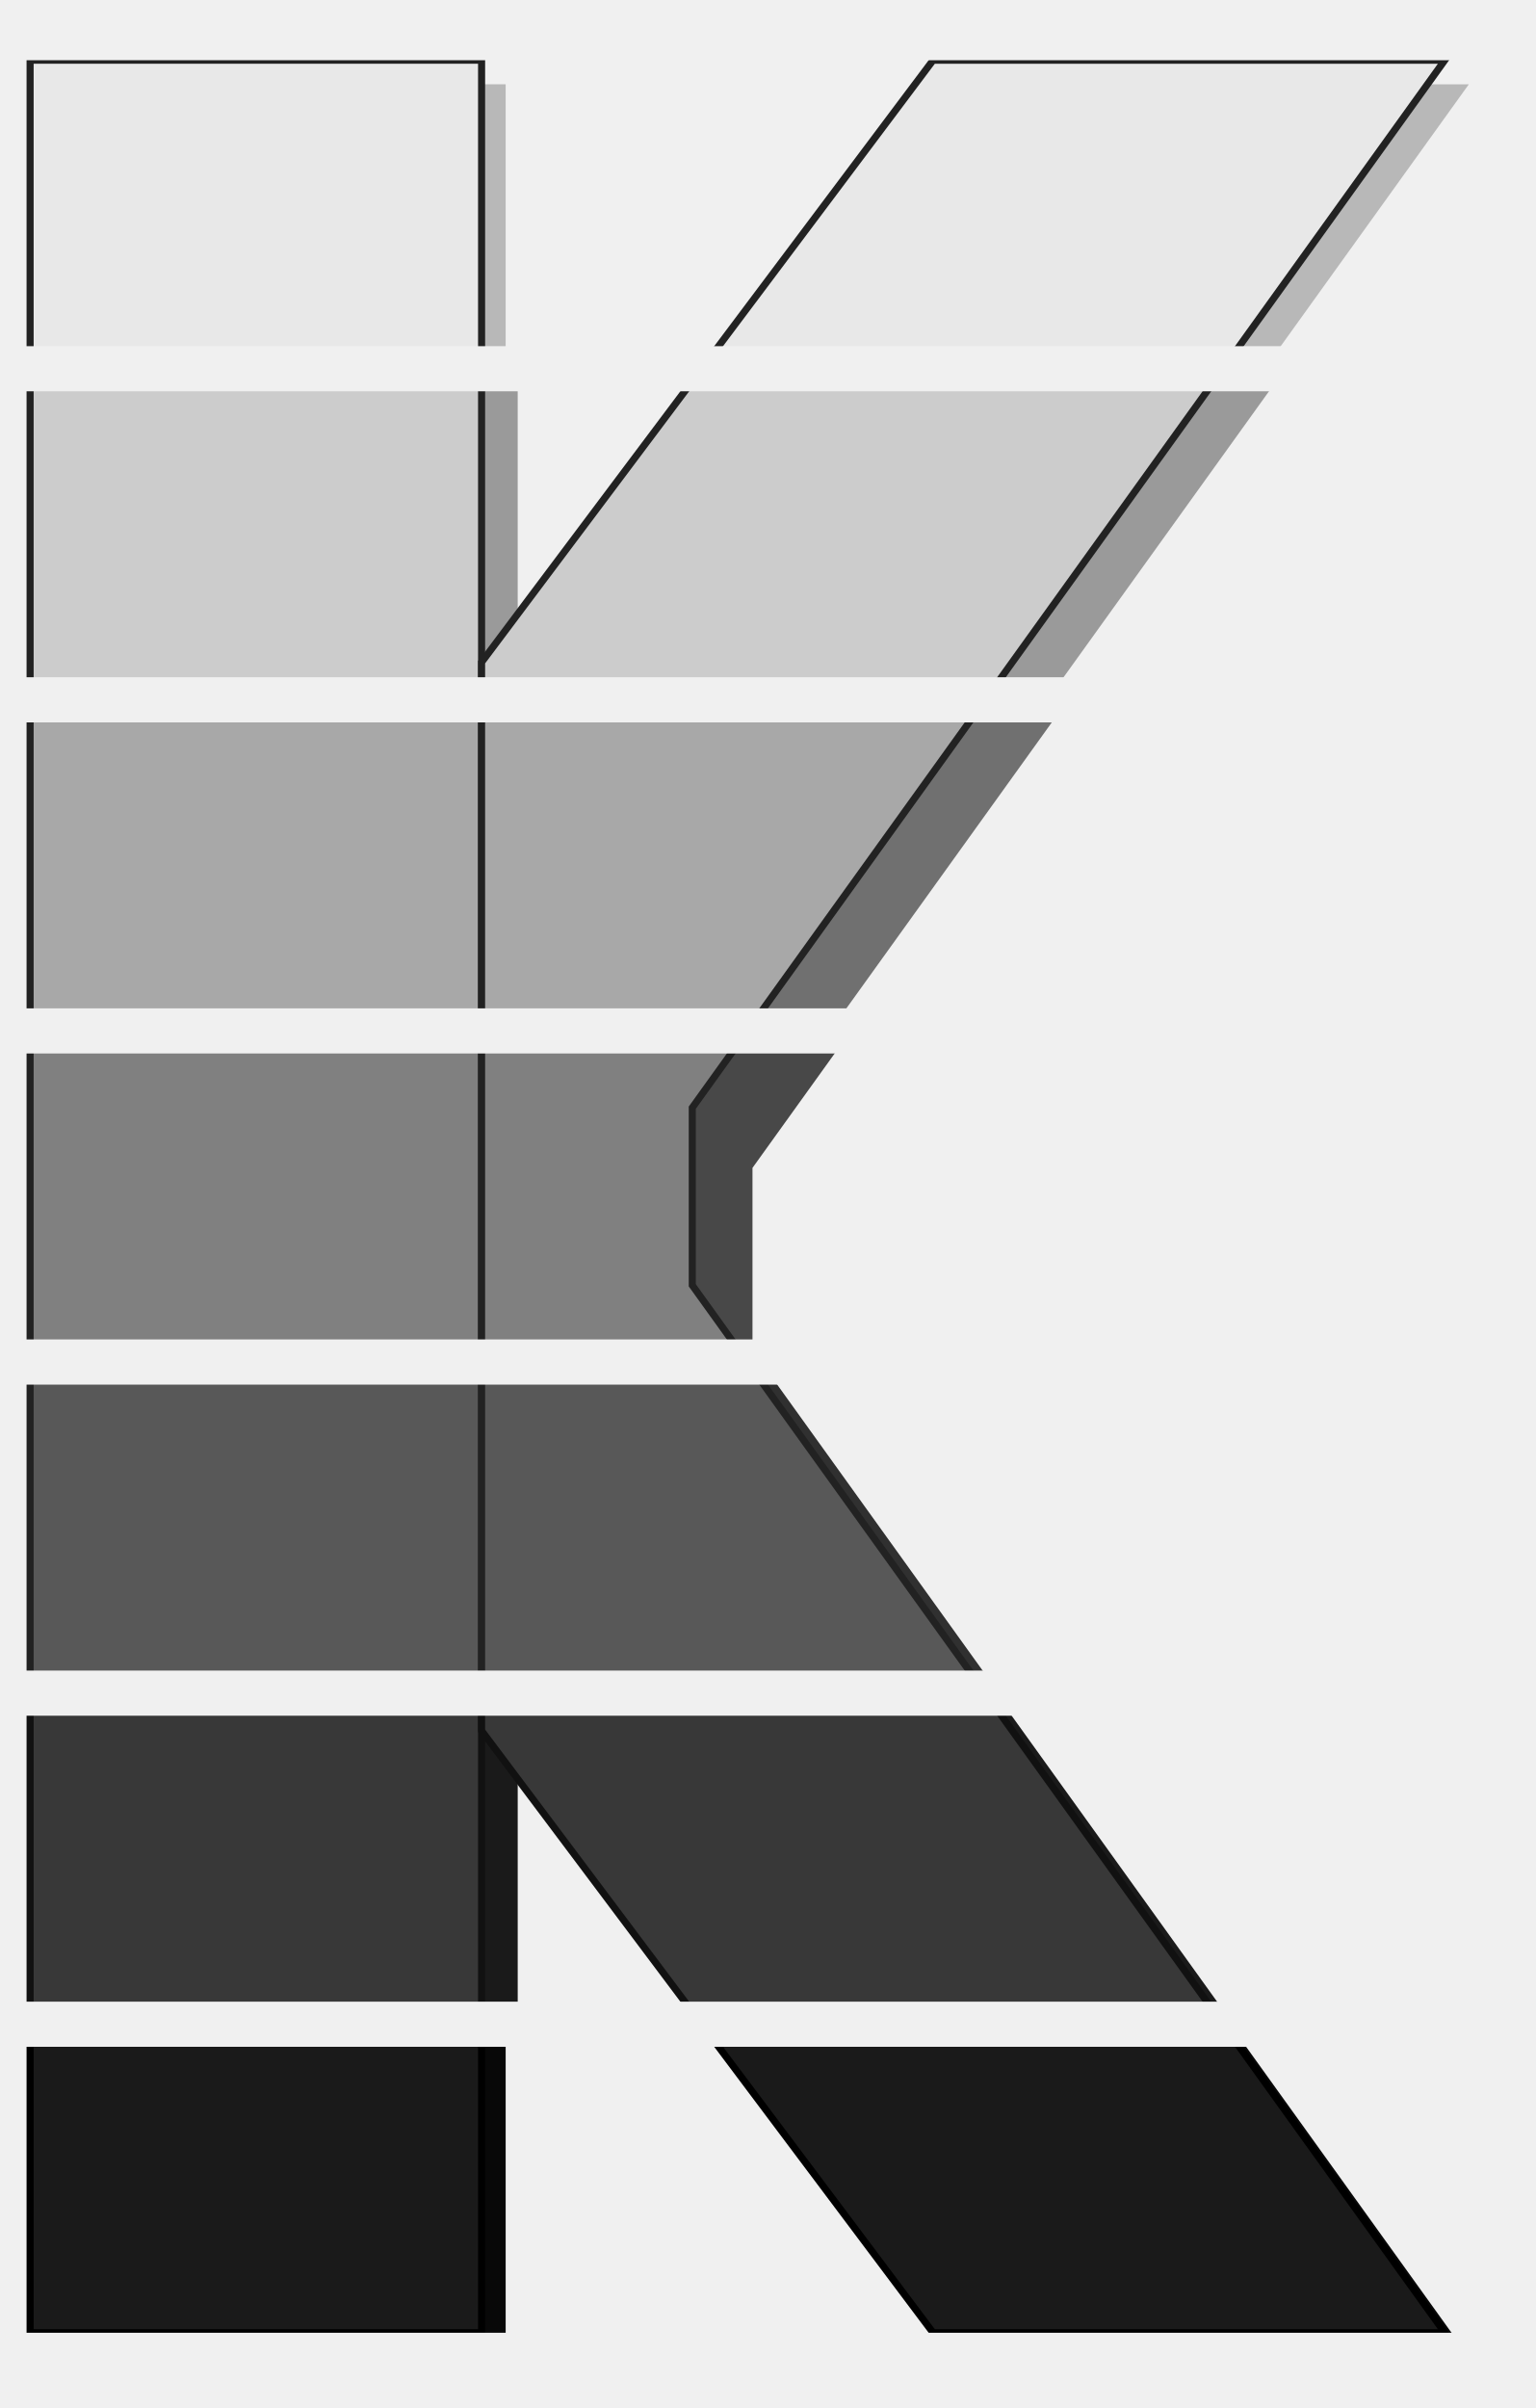
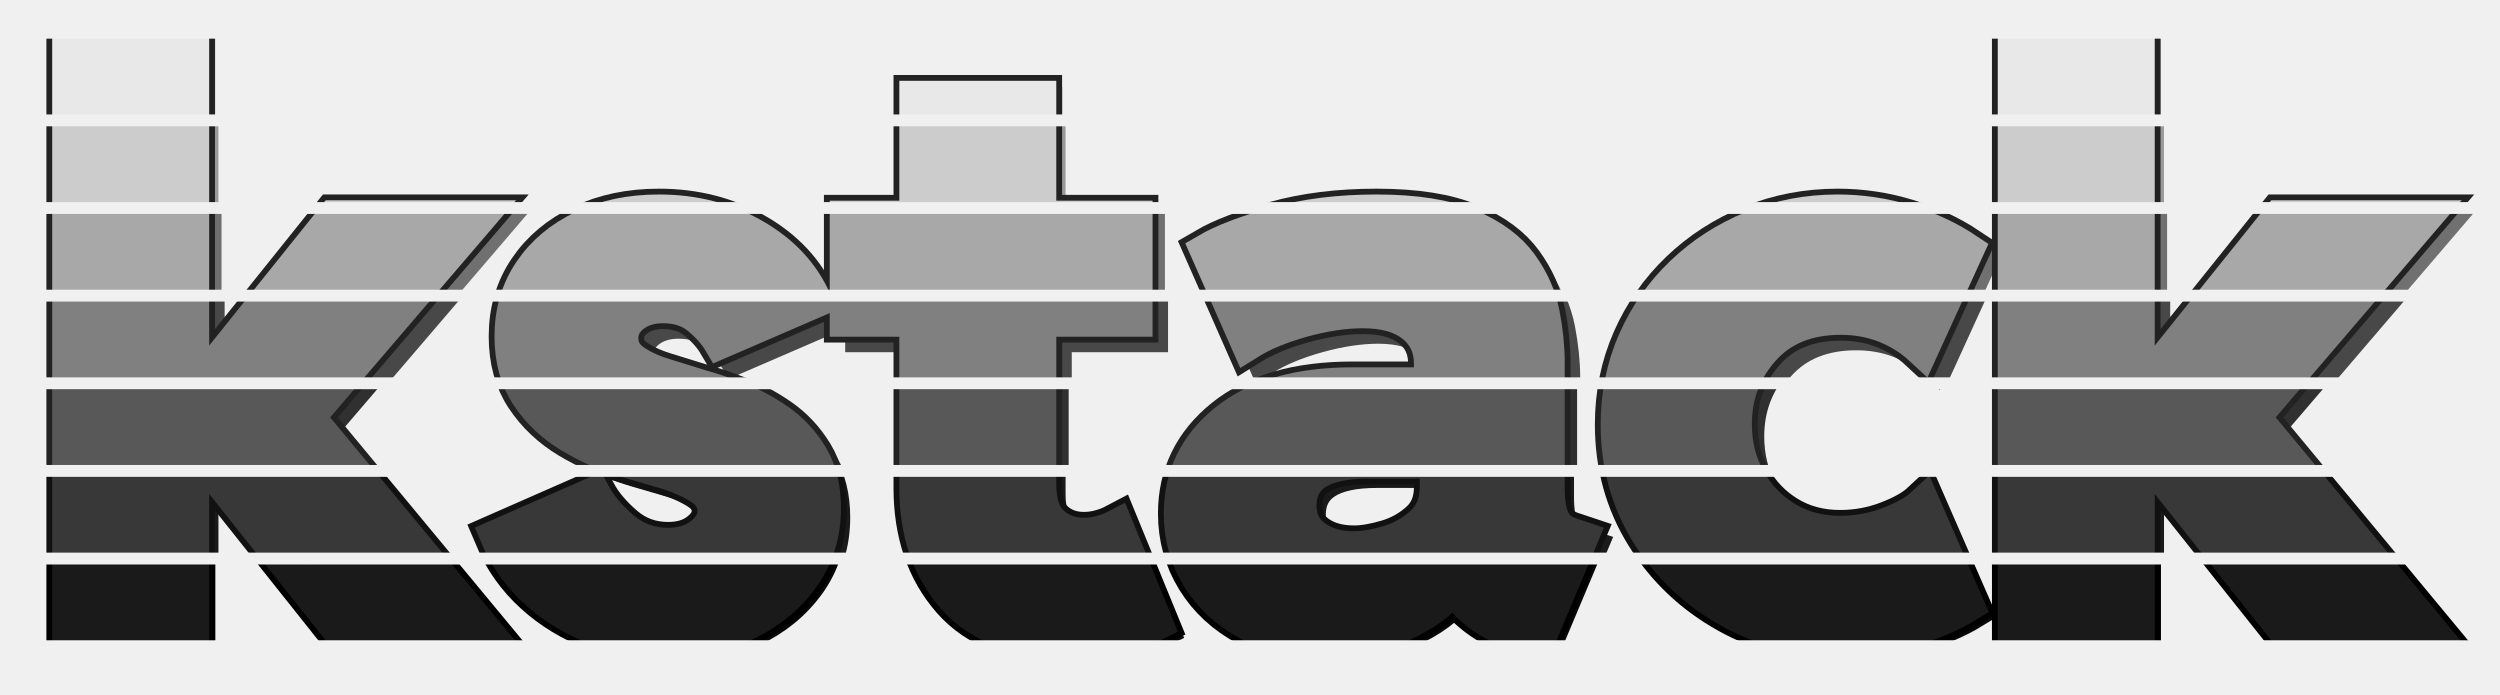
- <svg xmlns="http://www.w3.org/2000/svg" width="651" height="1021" viewBox="0 0 651 1021" fill="none">
-   <g clip-path="url(#clip0_19_117)">
-     <mask id="mask0_19_117" style="mask-type:luminance" maskUnits="userSpaceOnUse" x="-13" y="25" width="767" height="122">
-       <path d="M753.118 25.525H-12.765V146.769H753.118V25.525Z" fill="white" />
+ <svg xmlns="http://www.w3.org/2000/svg" viewBox="0 0 6466 1796">
+   <defs>
+     <g id="kstack-glyphs">
+       <path d="M100 0V-1540H416V-653H444L784 -1077H1157L715 -561L1180 0H807L441 -460H416V0Z" transform="translate(0,0)" />
+       <path d="M472 16Q376 16 288.0 -17.0Q200 -50 133.5 -110.5Q67 -171 33 -252L281 -361Q306 -315 356.0 -272.5Q406 -230 474 -230Q527 -230 561.0 -257.0Q595 -284 595 -318Q595 -357 555.5 -381.5Q516 -406 462.5 -421.5Q409 -437 365 -450Q289 -473 221.5 -513.5Q154 -554 112.0 -617.0Q70 -680 70 -770Q70 -865 119.0 -937.5Q168 -1010 254.0 -1051.0Q340 -1092 450 -1092Q587 -1092 696.5 -1029.0Q806 -966 852 -862L609 -757Q590 -789 553.5 -819.0Q517 -849 461 -849Q414 -849 383.0 -825.0Q352 -801 352 -765Q352 -729 383.0 -706.5Q414 -684 462.0 -669.0Q510 -654 562 -638Q602 -627 655.0 -606.5Q708 -586 758.5 -551.0Q809 -516 842.5 -461.0Q876 -406 876 -326Q876 -225 821.0 -148.0Q766 -71 674.0 -27.5Q582 16 472 16Z" transform="translate(1174,0)" />
+       <path d="M593 16Q394 16 297.0 -94.5Q200 -205 200 -378V-814H20V-1076H200V-1386H516V-1076H765V-814H516V-386Q516 -317 549.5 -286.5Q583 -256 632 -256Q655 -256 677.0 -262.0Q699 -268 716 -277L818 -28Q773 -6 713.5 5.0Q654 16 593 16Z" transform="translate(2091,0)" />
+       <path d="M418 16Q308 16 225.5 -28.0Q143 -72 97.0 -146.5Q51 -221 51 -312Q51 -457 167.5 -551.0Q284 -645 495 -645H698V-699Q698 -762 651.5 -799.0Q605 -836 521 -836Q449 -836 364.5 -812.5Q280 -789 224 -754L119 -992Q179 -1027 295.0 -1059.5Q411 -1092 556 -1092Q707 -1092 796.0 -1054.0Q885 -1016 928.5 -956.0Q972 -896 985.0 -829.0Q998 -762 998 -703V-379Q998 -324 1011.5 -295.5Q1025 -267 1060 -256L1084 -248L973 16L936 4Q866 -19 822.0 -52.5Q778 -86 758 -123H754Q712 -66 621.5 -25.0Q531 16 418 16ZM498 -221Q536 -221 586.5 -236.0Q637 -251 675.0 -286.0Q713 -321 713 -380V-447H533Q356 -447 356 -332Q356 -280 396.0 -250.5Q436 -221 498 -221Z" transform="translate(2924,0)" />
+       <path d="M628 12Q468 12 336.5 -61.5Q205 -135 127.0 -260.5Q49 -386 49 -542Q49 -658 93.0 -758.0Q137 -858 215.5 -933.0Q294 -1008 397.0 -1050.0Q500 -1092 617 -1092Q708 -1092 794.5 -1065.5Q881 -1039 950 -993L834 -739Q793 -777 740.0 -798.0Q687 -819 625 -819Q496 -819 423.0 -737.0Q350 -655 350 -543Q350 -464 385.5 -400.0Q421 -336 482.5 -298.5Q544 -261 623 -261Q689 -261 749.0 -284.0Q809 -307 838 -334L951 -75Q894 -40 810.0 -14.0Q726 12 628 12Z" transform="translate(4056,0)" />
+       <path d="M100 0V-1540H416V-653H444L784 -1077H1157L715 -561L1180 0H807L441 -460H416V0Z" transform="translate(5032,0)" />
+     </g>
+     <mask id="b0" maskUnits="userSpaceOnUse">
+       <rect x="0" y="100.0" width="6466" height="196.0" fill="white" />
    </mask>
-     <g mask="url(#mask0_19_117)">
-       <path d="M22.977 35.735H214.447V999.304H22.977V35.735Z" fill="#B8B8B8" />
-       <path d="M214.447 290.985L405.918 35.735H622.918L303.8 479.87V555.169L622.918 999.304H405.918L214.447 744.054V290.985Z" fill="#B8B8B8" />
-       <path d="M12.765 25.525H204.235V989.094H12.765V25.525Z" fill="#E8E8E8" stroke="#222222" stroke-width="3" />
-       <path d="M204.235 280.775L395.706 25.525H612.706L293.588 469.66V544.959L612.706 989.094H395.706L204.235 733.844V280.775Z" fill="#E8E8E8" stroke="#222222" stroke-width="3" />
-     </g>
-     <mask id="mask1_19_117" style="mask-type:luminance" maskUnits="userSpaceOnUse" x="-13" y="165" width="767" height="123">
-       <path d="M753.118 165.913H-12.765V287.157H753.118V165.913Z" fill="white" />
+     <mask id="b1" maskUnits="userSpaceOnUse">
+       <rect x="0" y="326.7" width="6466" height="196.0" fill="white" />
    </mask>
-     <g mask="url(#mask1_19_117)">
-       <path d="M28.082 40.841H219.553V1004.41H28.082V40.841Z" fill="#9A9A9A" />
-       <path d="M219.553 296.091L411.024 40.841H628.024L308.906 484.976V560.275L628.024 1004.41H411.024L219.553 749.16V296.091Z" fill="#9A9A9A" />
-       <path d="M12.765 25.525H204.235V989.094H12.765V25.525Z" fill="#CCCCCC" stroke="#222222" stroke-width="3" />
-       <path d="M204.235 280.775L395.706 25.525H612.706L293.588 469.66V544.959L612.706 989.094H395.706L204.235 733.844V280.775Z" fill="#CCCCCC" stroke="#222222" stroke-width="3" />
-     </g>
-     <mask id="mask2_19_117" style="mask-type:luminance" maskUnits="userSpaceOnUse" x="-13" y="306" width="767" height="122">
-       <path d="M753.118 306.301H-12.765V427.545H753.118V306.301Z" fill="white" />
+     <mask id="b2" maskUnits="userSpaceOnUse">
+       <rect x="0" y="553.3" width="6466" height="196.0" fill="white" />
    </mask>
-     <g mask="url(#mask2_19_117)">
-       <path d="M33.188 45.945H224.659V1009.51H33.188V45.945Z" fill="#707070" />
-       <path d="M224.659 301.195L416.129 45.945H633.129L314.012 490.08V565.379L633.129 1009.51H416.129L224.659 754.264V301.195Z" fill="#707070" />
-       <path d="M12.765 25.525H204.235V989.094H12.765V25.525Z" fill="#A8A8A8" stroke="#222222" stroke-width="3" />
-       <path d="M204.235 280.775L395.706 25.525H612.706L293.588 469.66V544.959L612.706 989.094H395.706L204.235 733.844V280.775Z" fill="#A8A8A8" stroke="#222222" stroke-width="3" />
-     </g>
-     <mask id="mask3_19_117" style="mask-type:luminance" maskUnits="userSpaceOnUse" x="-13" y="446" width="767" height="122">
-       <path d="M753.118 446.688H-12.765V567.931H753.118V446.688Z" fill="white" />
+     <mask id="b3" maskUnits="userSpaceOnUse">
+       <rect x="0" y="780.0" width="6466" height="196.0" fill="white" />
    </mask>
-     <g mask="url(#mask3_19_117)">
-       <path d="M38.294 51.051H229.765V1014.62H38.294V51.051Z" fill="#484848" />
-       <path d="M229.765 306.301L421.235 51.051H638.235L319.118 495.186V570.485L638.235 1014.62H421.235L229.765 759.37V306.301Z" fill="#484848" />
-       <path d="M12.765 25.525H204.235V989.094H12.765V25.525Z" fill="#808080" stroke="#222222" stroke-width="3" />
-       <path d="M204.235 280.775L395.706 25.525H612.706L293.588 469.66V544.959L612.706 989.094H395.706L204.235 733.844V280.775Z" fill="#808080" stroke="#222222" stroke-width="3" />
-     </g>
-     <mask id="mask4_19_117" style="mask-type:luminance" maskUnits="userSpaceOnUse" x="-13" y="587" width="767" height="122">
-       <path d="M753.118 587.076H-12.765V708.32H753.118V587.076Z" fill="white" />
+     <mask id="b4" maskUnits="userSpaceOnUse">
+       <rect x="0" y="1006.6" width="6466" height="196.0" fill="white" />
    </mask>
-     <g mask="url(#mask4_19_117)">
-       <path d="M33.188 45.946H224.659V1009.52H33.188V45.946Z" fill="#303030" />
-       <path d="M224.659 301.196L416.129 45.946H633.129L314.012 490.081V565.38L633.129 1009.52H416.129L224.659 754.265V301.196Z" fill="#303030" />
-       <path d="M12.765 25.526H204.235V989.095H12.765V25.526Z" fill="#585858" stroke="#222222" stroke-width="3" />
-       <path d="M204.235 280.776L395.706 25.526H612.706L293.588 469.661V544.96L612.706 989.095H395.706L204.235 733.845V280.776Z" fill="#585858" stroke="#222222" stroke-width="3" />
-     </g>
-     <mask id="mask5_19_117" style="mask-type:luminance" maskUnits="userSpaceOnUse" x="-13" y="727" width="767" height="122">
-       <path d="M753.118 727.463H-12.765V848.707H753.118V727.463Z" fill="white" />
+     <mask id="b5" maskUnits="userSpaceOnUse">
+       <rect x="0" y="1233.3" width="6466" height="196.0" fill="white" />
    </mask>
-     <g mask="url(#mask5_19_117)">
-       <path d="M28.082 40.841H219.553V1004.41H28.082V40.841Z" fill="#1A1A1A" />
-       <path d="M219.553 296.091L411.024 40.841H628.024L308.906 484.976V560.275L628.024 1004.41H411.024L219.553 749.16V296.091Z" fill="#1A1A1A" />
-       <path d="M12.765 25.525H204.235V989.094H12.765V25.525Z" fill="#383838" stroke="#111111" stroke-width="3" />
-       <path d="M204.235 280.775L395.706 25.525H612.706L293.588 469.66V544.959L612.706 989.094H395.706L204.235 733.844V280.775Z" fill="#383838" stroke="#111111" stroke-width="3" />
-     </g>
-     <mask id="mask6_19_117" style="mask-type:luminance" maskUnits="userSpaceOnUse" x="-13" y="867" width="767" height="123">
-       <path d="M753.118 867.85H-12.765V989.093H753.118V867.85Z" fill="white" />
+     <mask id="b6" maskUnits="userSpaceOnUse">
+       <rect x="0" y="1460.0" width="6466" height="196.0" fill="white" />
    </mask>
-     <g mask="url(#mask6_19_117)">
-       <path d="M22.977 35.734H214.447V999.303H22.977V35.734Z" fill="#080808" />
-       <path d="M214.447 290.984L405.918 35.734H622.918L303.8 479.869V555.168L622.918 999.303H405.918L214.447 744.053V290.984Z" fill="#080808" />
-       <path d="M12.765 25.524H204.235V989.093H12.765V25.524Z" fill="#1A1A1A" stroke="black" stroke-width="3" />
-       <path d="M204.235 280.774L395.706 25.524H612.706L293.588 469.659V544.958L612.706 989.093H395.706L204.235 733.843V280.774Z" fill="#1A1A1A" stroke="black" stroke-width="3" />
-     </g>
+   </defs>
+   <g mask="url(#b0)">
+     <use href="#kstack-glyphs" transform="translate(96.0,1656.0)" fill="#B8B8B8" stroke="#B8B8B8" stroke-width="90" stroke-linejoin="miter" stroke-miterlimit="10" stroke-linecap="butt" />
+     <use href="#kstack-glyphs" transform="translate(80.0,1640.0)" fill="#222222" stroke="#222222" stroke-width="120" stroke-linejoin="miter" stroke-miterlimit="10" stroke-linecap="butt" />
+     <use href="#kstack-glyphs" transform="translate(80.0,1640.0)" fill="#E8E8E8" stroke="#E8E8E8" stroke-width="90" stroke-linejoin="miter" stroke-miterlimit="10" stroke-linecap="butt" />
  </g>
-   <defs>
-     <clipPath id="clip0_19_117">
-       <rect width="651" height="1021" fill="white" />
-     </clipPath>
-   </defs>
+   <g mask="url(#b1)">
+     <use href="#kstack-glyphs" transform="translate(104.0,1664.0)" fill="#9A9A9A" stroke="#9A9A9A" stroke-width="90" stroke-linejoin="miter" stroke-miterlimit="10" stroke-linecap="butt" />
+     <use href="#kstack-glyphs" transform="translate(80.0,1640.0)" fill="#222222" stroke="#222222" stroke-width="120" stroke-linejoin="miter" stroke-miterlimit="10" stroke-linecap="butt" />
+     <use href="#kstack-glyphs" transform="translate(80.0,1640.0)" fill="#CCCCCC" stroke="#CCCCCC" stroke-width="90" stroke-linejoin="miter" stroke-miterlimit="10" stroke-linecap="butt" />
+   </g>
+   <g mask="url(#b2)">
+     <use href="#kstack-glyphs" transform="translate(112.0,1672.0)" fill="#707070" stroke="#707070" stroke-width="90" stroke-linejoin="miter" stroke-miterlimit="10" stroke-linecap="butt" />
+     <use href="#kstack-glyphs" transform="translate(80.0,1640.0)" fill="#222222" stroke="#222222" stroke-width="120" stroke-linejoin="miter" stroke-miterlimit="10" stroke-linecap="butt" />
+     <use href="#kstack-glyphs" transform="translate(80.0,1640.0)" fill="#A8A8A8" stroke="#A8A8A8" stroke-width="90" stroke-linejoin="miter" stroke-miterlimit="10" stroke-linecap="butt" />
+   </g>
+   <g mask="url(#b3)">
+     <use href="#kstack-glyphs" transform="translate(120.0,1680.0)" fill="#484848" stroke="#484848" stroke-width="90" stroke-linejoin="miter" stroke-miterlimit="10" stroke-linecap="butt" />
+     <use href="#kstack-glyphs" transform="translate(80.0,1640.0)" fill="#222222" stroke="#222222" stroke-width="120" stroke-linejoin="miter" stroke-miterlimit="10" stroke-linecap="butt" />
+     <use href="#kstack-glyphs" transform="translate(80.0,1640.0)" fill="#808080" stroke="#808080" stroke-width="90" stroke-linejoin="miter" stroke-miterlimit="10" stroke-linecap="butt" />
+   </g>
+   <g mask="url(#b4)">
+     <use href="#kstack-glyphs" transform="translate(112.0,1672.0)" fill="#303030" stroke="#303030" stroke-width="90" stroke-linejoin="miter" stroke-miterlimit="10" stroke-linecap="butt" />
+     <use href="#kstack-glyphs" transform="translate(80.0,1640.0)" fill="#222222" stroke="#222222" stroke-width="120" stroke-linejoin="miter" stroke-miterlimit="10" stroke-linecap="butt" />
+     <use href="#kstack-glyphs" transform="translate(80.0,1640.0)" fill="#585858" stroke="#585858" stroke-width="90" stroke-linejoin="miter" stroke-miterlimit="10" stroke-linecap="butt" />
+   </g>
+   <g mask="url(#b5)">
+     <use href="#kstack-glyphs" transform="translate(104.0,1664.0)" fill="#1A1A1A" stroke="#1A1A1A" stroke-width="90" stroke-linejoin="miter" stroke-miterlimit="10" stroke-linecap="butt" />
+     <use href="#kstack-glyphs" transform="translate(80.0,1640.0)" fill="#111111" stroke="#111111" stroke-width="120" stroke-linejoin="miter" stroke-miterlimit="10" stroke-linecap="butt" />
+     <use href="#kstack-glyphs" transform="translate(80.0,1640.0)" fill="#383838" stroke="#383838" stroke-width="90" stroke-linejoin="miter" stroke-miterlimit="10" stroke-linecap="butt" />
+   </g>
+   <g mask="url(#b6)">
+     <use href="#kstack-glyphs" transform="translate(96.0,1656.0)" fill="#080808" stroke="#080808" stroke-width="90" stroke-linejoin="miter" stroke-miterlimit="10" stroke-linecap="butt" />
+     <use href="#kstack-glyphs" transform="translate(80.0,1640.0)" fill="#000000" stroke="#000000" stroke-width="120" stroke-linejoin="miter" stroke-miterlimit="10" stroke-linecap="butt" />
+     <use href="#kstack-glyphs" transform="translate(80.0,1640.0)" fill="#1A1A1A" stroke="#1A1A1A" stroke-width="90" stroke-linejoin="miter" stroke-miterlimit="10" stroke-linecap="butt" />
+   </g>
</svg>
